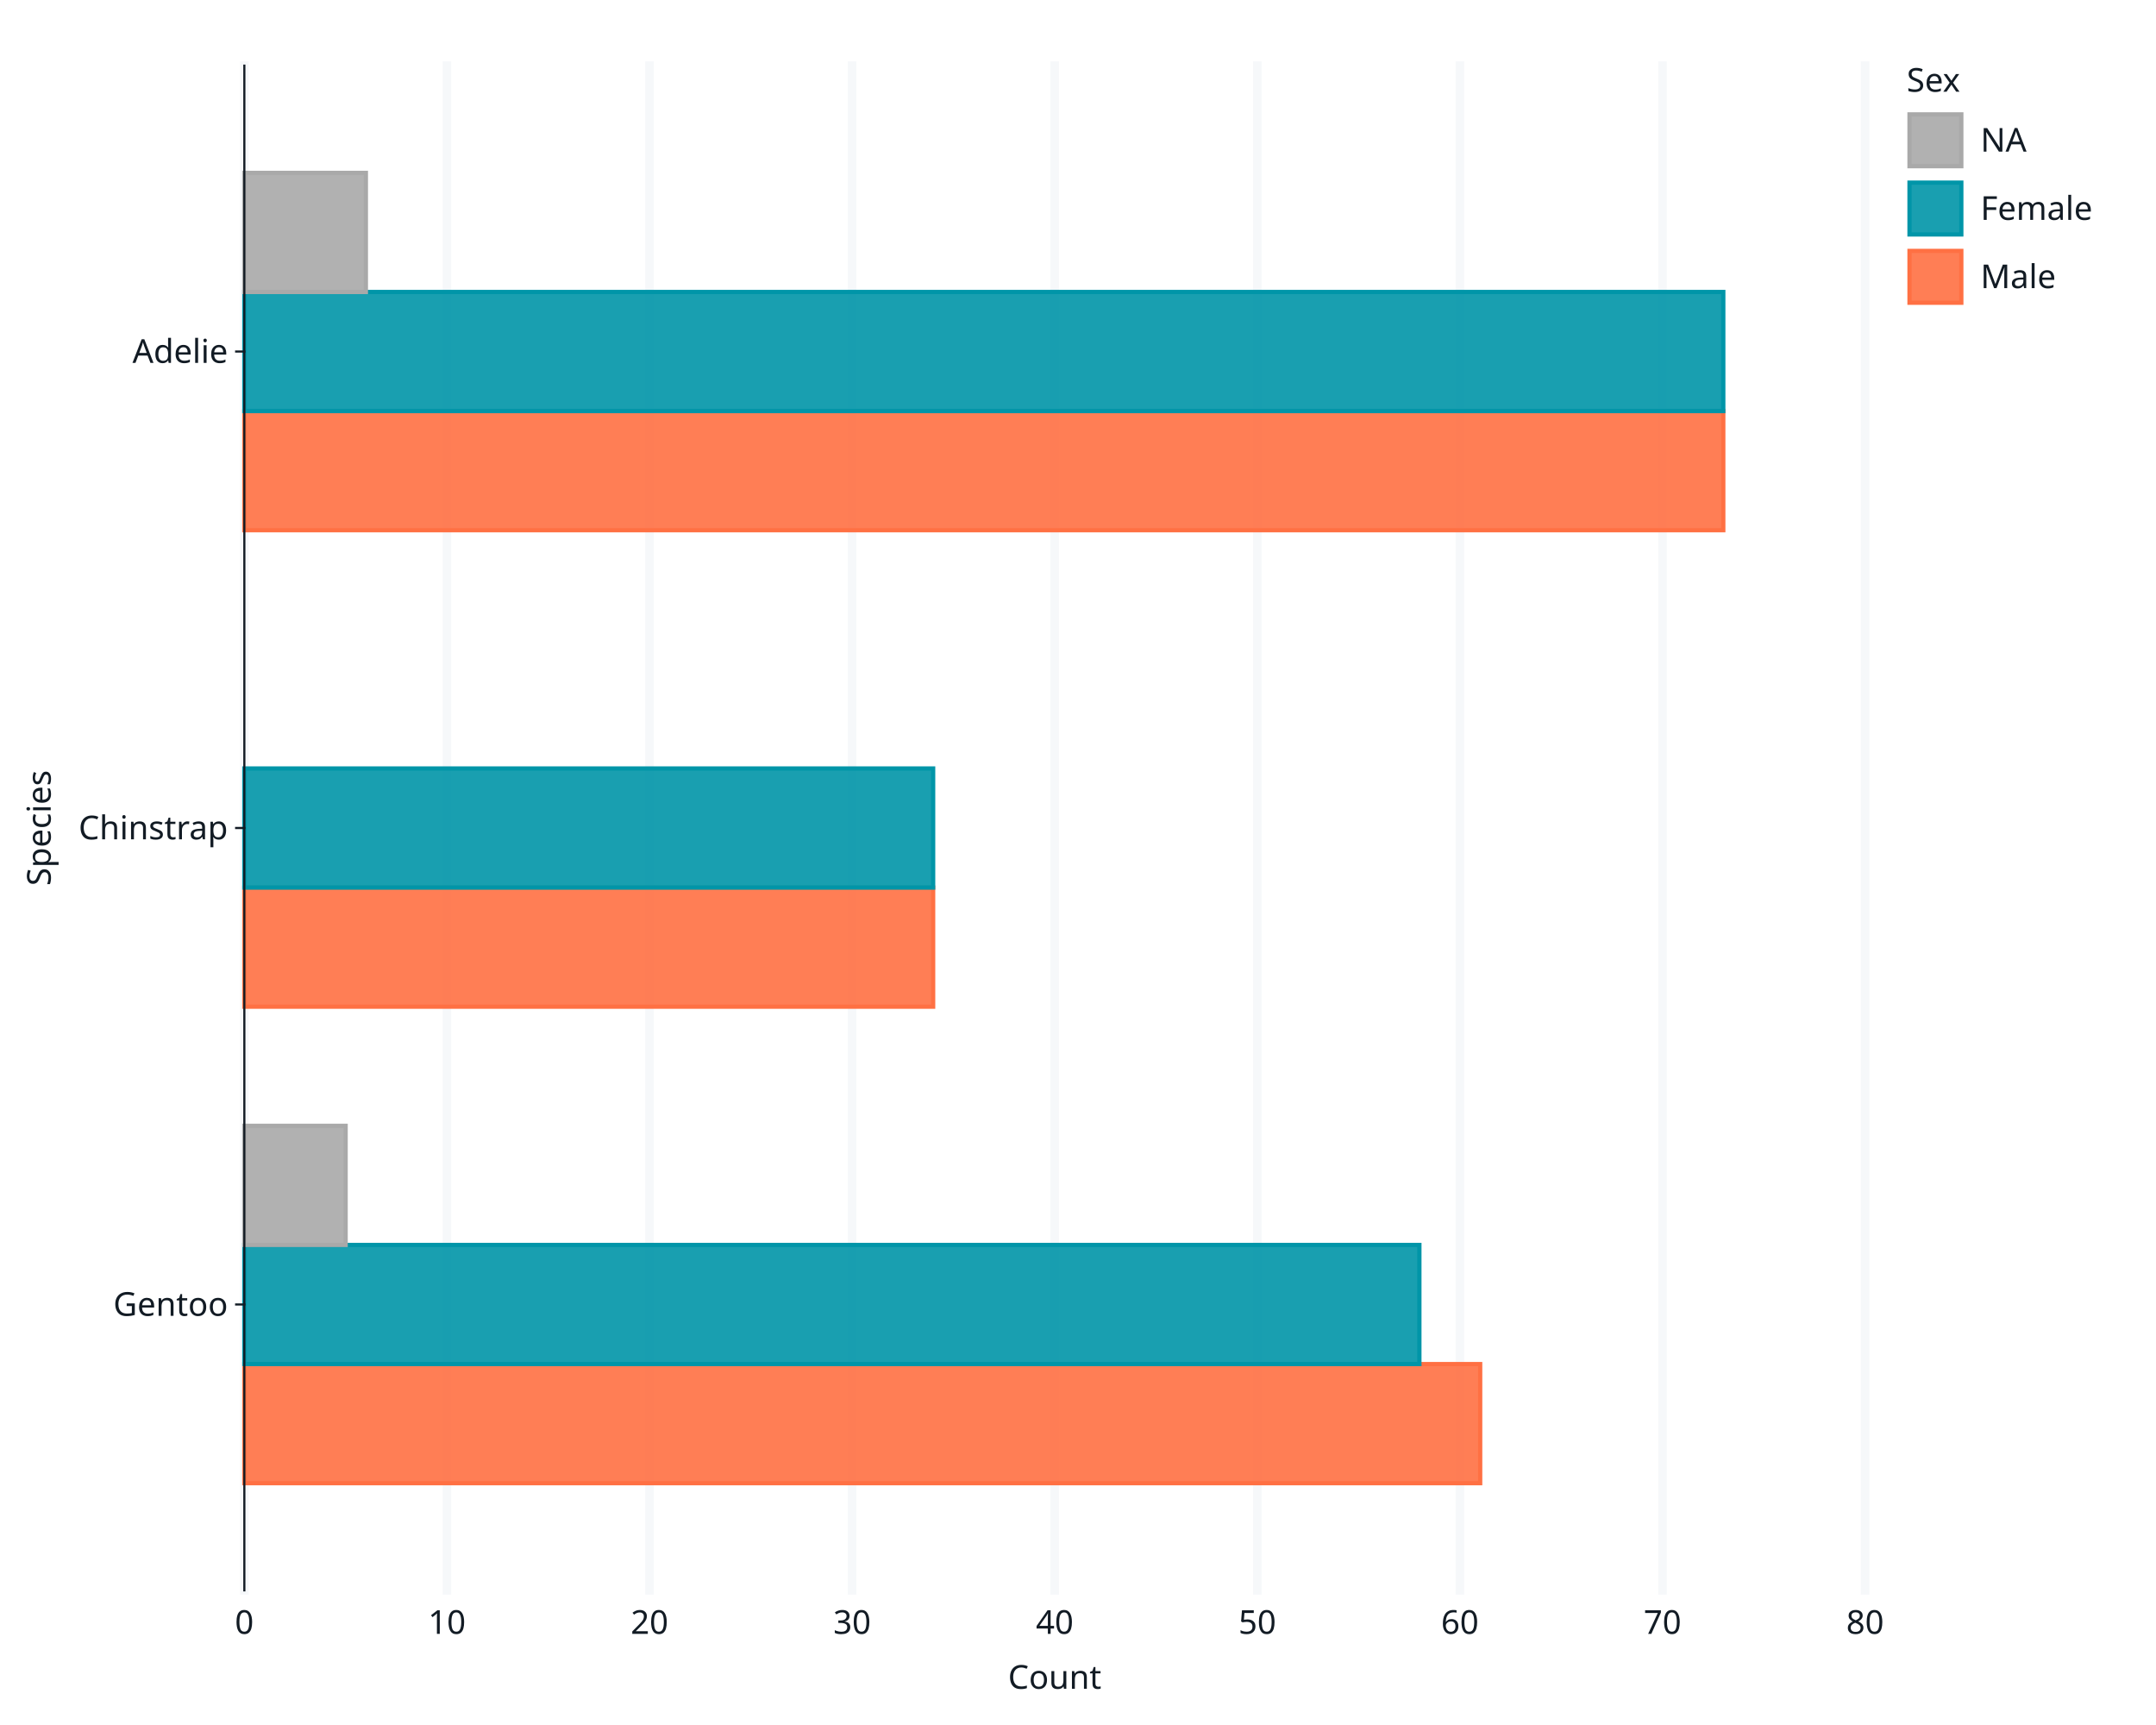
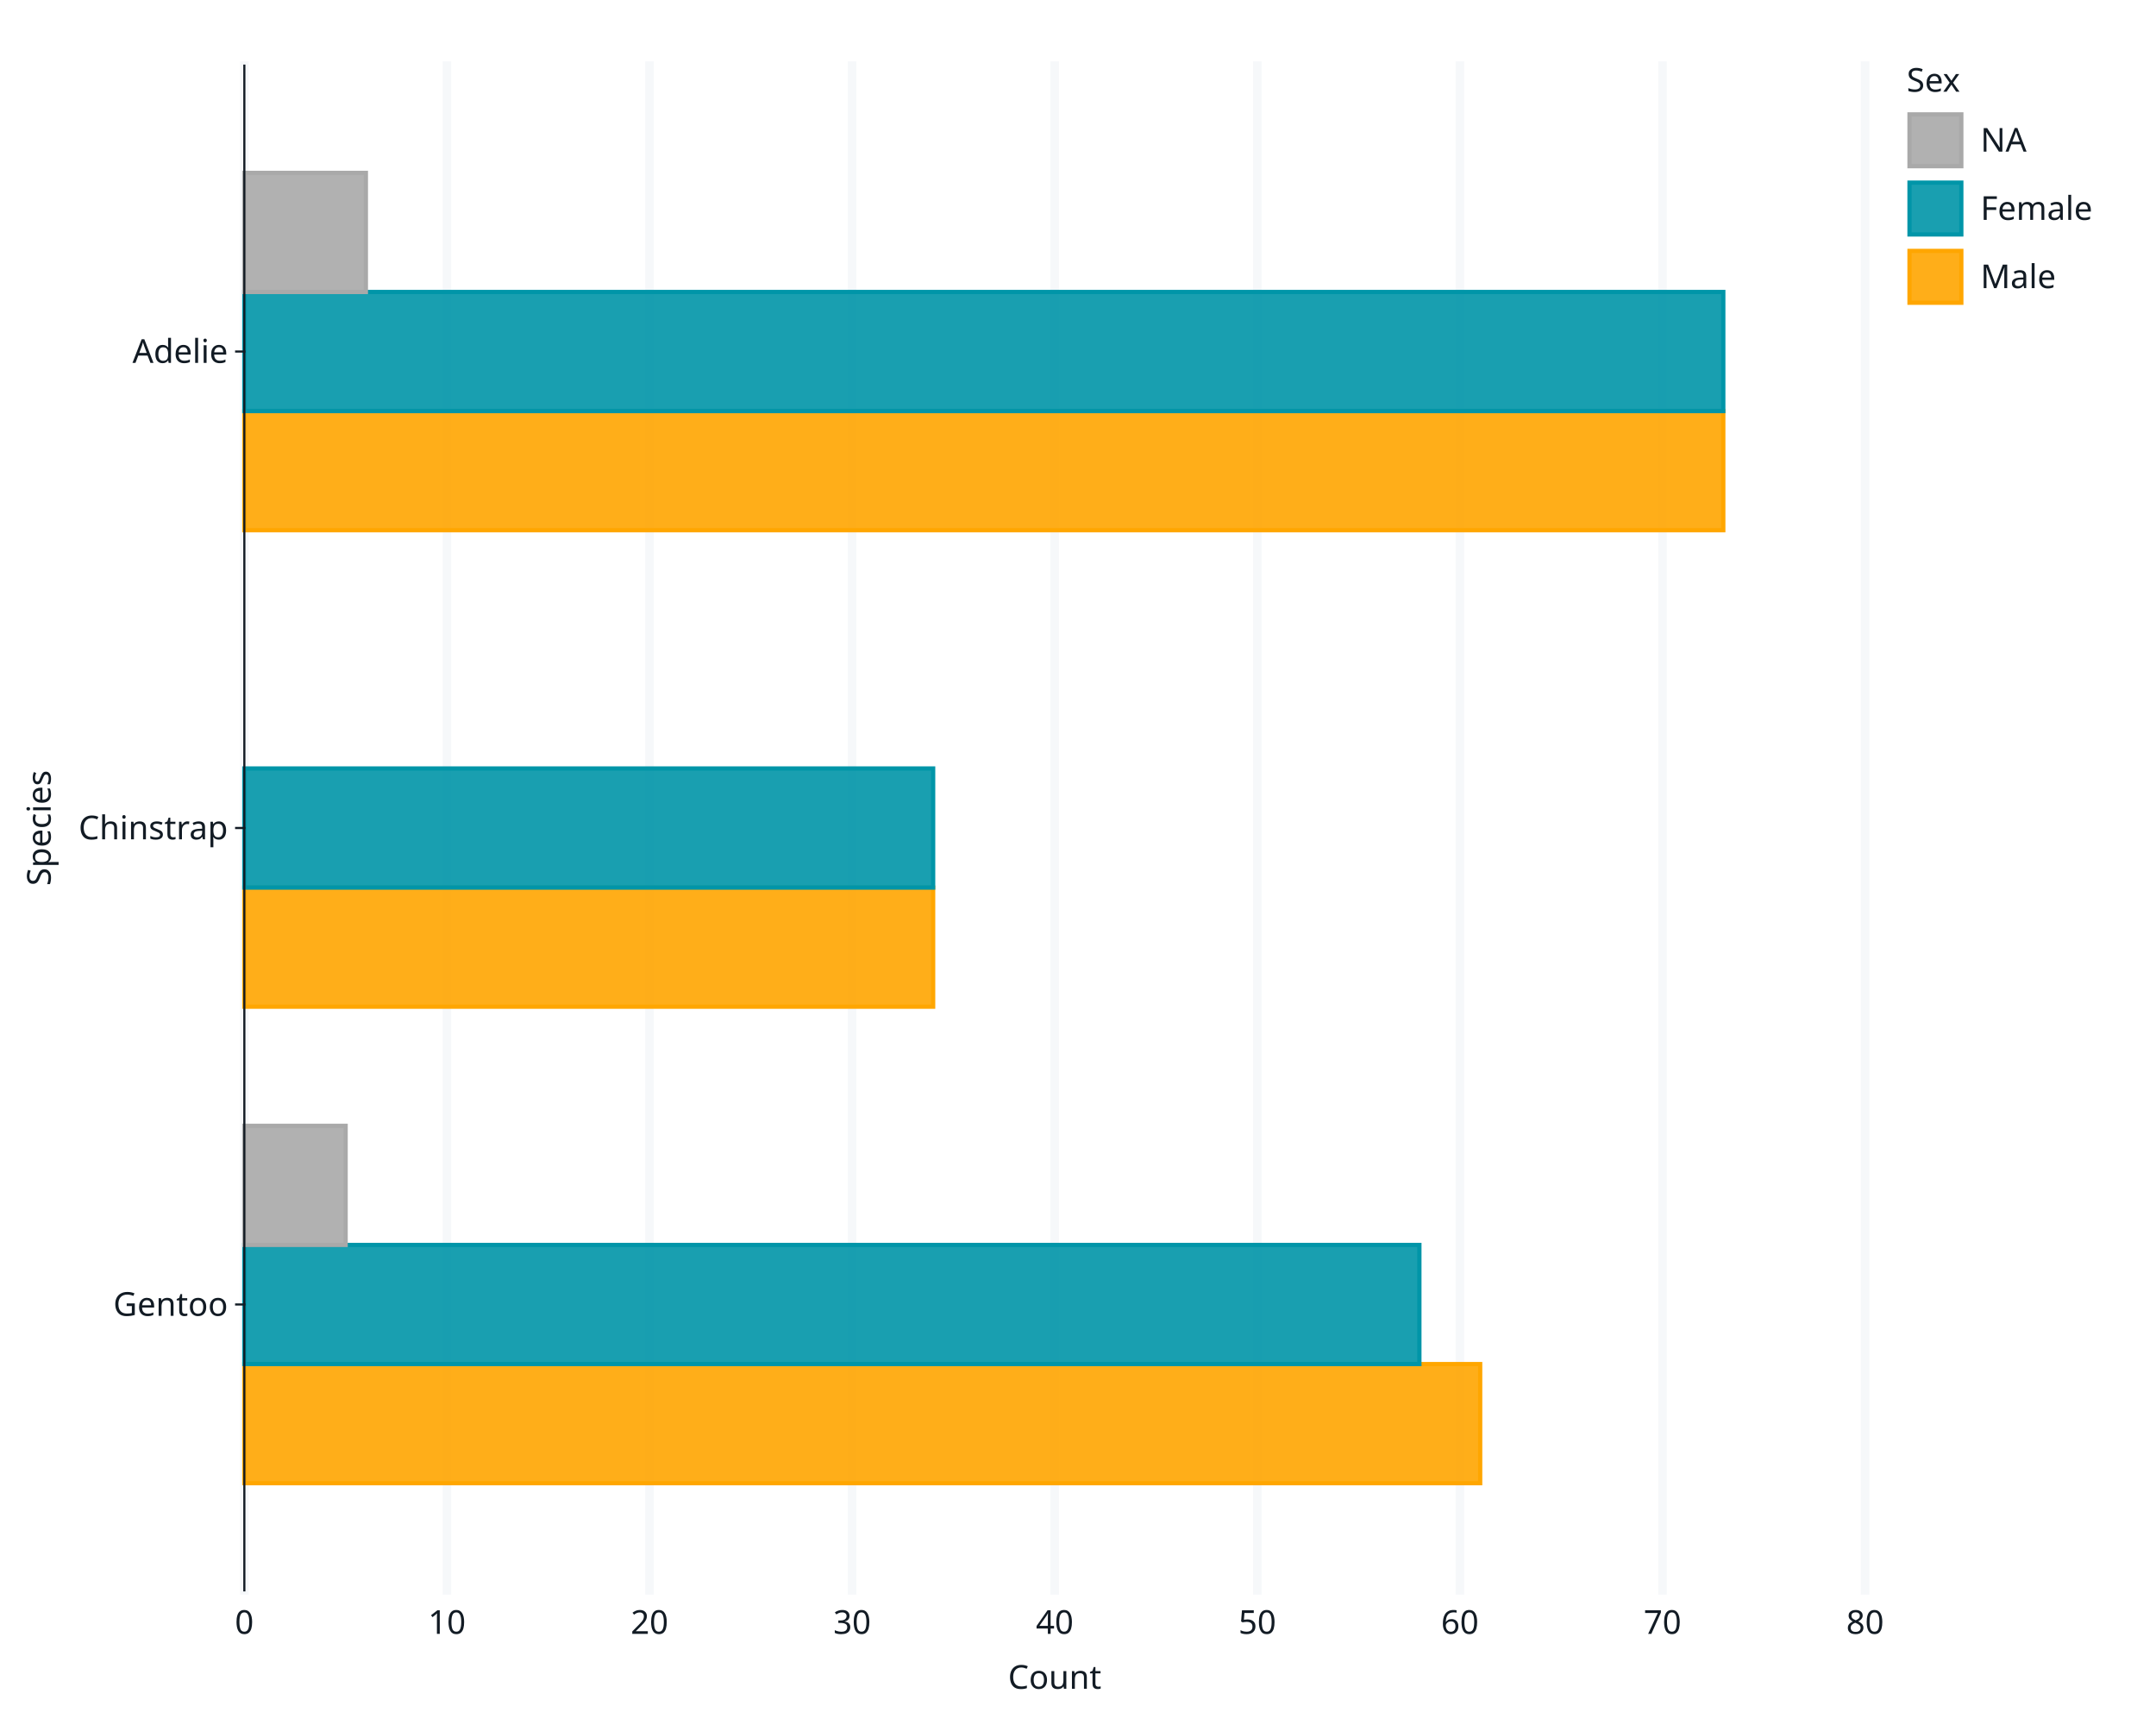
<svg xmlns="http://www.w3.org/2000/svg" class="svglite" data-engine-version="2.0" width="720.00pt" height="576.00pt" viewBox="0 0 720.00 576.00">
  <defs>
    <style type="text/css">
    .svglite line, .svglite polyline, .svglite polygon, .svglite path, .svglite rect, .svglite circle {
      fill: none;
      stroke: #000000;
      stroke-linecap: round;
      stroke-linejoin: round;
      stroke-miterlimit: 10.00;
    }
  </style>
  </defs>
  <rect width="100%" height="100%" style="stroke: none; fill: #FFFFFF;" />
  <defs>
    <clipPath id="cpMC4wMHw3MjAuMDB8MC4wMHw1NzYuMDA=">
      <rect x="0.00" y="0.00" width="720.00" height="576.00" />
    </clipPath>
  </defs>
  <g clip-path="url(#cpMC4wMHw3MjAuMDB8MC4wMHw1NzYuMDA=)">
    <rect x="0" y="0.00" width="720.00" height="576.00" style="stroke-width: 0.71; stroke: #FFFFFF; fill: #FFFFFF;" />
    <rect x="81.60" y="21.92" width="541.26" height="509.13" style="stroke-width: 0.71; stroke: #FFFFFF; fill: #FFFFFF;" />
    <polyline points="81.60,531.05 81.60,21.92 " style="stroke-width: 2.85; stroke: #F6F8FA; stroke-linecap: square;" />
    <polyline points="149.25,531.05 149.25,21.92 " style="stroke-width: 2.85; stroke: #F6F8FA; stroke-linecap: square;" />
    <polyline points="216.91,531.05 216.91,21.92 " style="stroke-width: 2.85; stroke: #F6F8FA; stroke-linecap: square;" />
    <polyline points="284.57,531.05 284.57,21.92 " style="stroke-width: 2.85; stroke: #F6F8FA; stroke-linecap: square;" />
    <polyline points="352.22,531.05 352.22,21.92 " style="stroke-width: 2.85; stroke: #F6F8FA; stroke-linecap: square;" />
    <polyline points="419.88,531.05 419.88,21.92 " style="stroke-width: 2.85; stroke: #F6F8FA; stroke-linecap: square;" />
    <polyline points="487.54,531.05 487.54,21.92 " style="stroke-width: 2.85; stroke: #F6F8FA; stroke-linecap: square;" />
    <polyline points="555.20,531.05 555.20,21.92 " style="stroke-width: 2.85; stroke: #F6F8FA; stroke-linecap: square;" />
    <polyline points="622.85,531.05 622.85,21.92 " style="stroke-width: 2.85; stroke: #F6F8FA; stroke-linecap: square;" />
-     <rect x="81.60" y="455.48" width="412.71" height="39.78" style="stroke-width: 1.41; stroke: #FF7043; stroke-linecap: butt; stroke-linejoin: miter; fill: #FF7043; fill-opacity: 0.90;" />
+     <rect x="81.60" y="455.48" width="412.71" height="39.78" style="stroke-width: 1.41; stroke: #FFA600; stroke-linecap: butt; stroke-linejoin: miter; fill: #FFA600; fill-opacity: 0.90;" />
    <rect x="81.60" y="415.70" width="392.41" height="39.78" style="stroke-width: 1.41; stroke: #0095A8; stroke-linecap: butt; stroke-linejoin: miter; fill: #0095A8; fill-opacity: 0.90;" />
    <rect x="81.60" y="375.92" width="33.83" height="39.78" style="stroke-width: 1.41; stroke: #A9A9A9; stroke-linecap: butt; stroke-linejoin: miter; fill: #A9A9A9; fill-opacity: 0.90;" />
-     <rect x="81.60" y="296.37" width="230.03" height="39.78" style="stroke-width: 1.41; stroke: #FF7043; stroke-linecap: butt; stroke-linejoin: miter; fill: #FF7043; fill-opacity: 0.90;" />
+     <rect x="81.60" y="296.37" width="230.03" height="39.78" style="stroke-width: 1.41; stroke: #FFA600; stroke-linecap: butt; stroke-linejoin: miter; fill: #FFA600; fill-opacity: 0.90;" />
    <rect x="81.60" y="256.60" width="230.03" height="39.78" style="stroke-width: 1.41; stroke: #0095A8; stroke-linecap: butt; stroke-linejoin: miter; fill: #0095A8; fill-opacity: 0.90;" />
-     <rect x="81.60" y="137.27" width="493.90" height="39.78" style="stroke-width: 1.41; stroke: #FF7043; stroke-linecap: butt; stroke-linejoin: miter; fill: #FF7043; fill-opacity: 0.90;" />
+     <rect x="81.60" y="137.27" width="493.90" height="39.78" style="stroke-width: 1.41; stroke: #FFA600; stroke-linecap: butt; stroke-linejoin: miter; fill: #FFA600; fill-opacity: 0.90;" />
    <rect x="81.60" y="97.49" width="493.90" height="39.78" style="stroke-width: 1.41; stroke: #0095A8; stroke-linecap: butt; stroke-linejoin: miter; fill: #0095A8; fill-opacity: 0.90;" />
    <rect x="81.60" y="57.72" width="40.59" height="39.78" style="stroke-width: 1.41; stroke: #A9A9A9; stroke-linecap: butt; stroke-linejoin: miter; fill: #A9A9A9; fill-opacity: 0.90;" />
    <polyline points="81.60,531.05 81.60,21.92 " style="stroke-width: 0.71; stroke: #121B24; stroke-linecap: square;" />
    <text x="76.12" y="439.37" text-anchor="end" style="font-size: 11.00px; fill: #121B24; font-family: sans;" textLength="36.09px" lengthAdjust="spacingAndGlyphs">Gentoo</text>
    <text x="76.12" y="280.27" text-anchor="end" style="font-size: 11.00px; fill: #121B24; font-family: sans;" textLength="47.08px" lengthAdjust="spacingAndGlyphs">Chinstrap</text>
    <text x="76.12" y="121.17" text-anchor="end" style="font-size: 11.00px; fill: #121B24; font-family: sans;" textLength="30.58px" lengthAdjust="spacingAndGlyphs">Adelie</text>
    <polyline points="78.86,435.59 81.60,435.59 " style="stroke-width: 0.71; stroke: #121B24; stroke-linecap: square;" />
    <polyline points="78.86,276.48 81.60,276.48 " style="stroke-width: 0.71; stroke: #121B24; stroke-linecap: square;" />
    <polyline points="78.86,117.38 81.60,117.38 " style="stroke-width: 0.71; stroke: #121B24; stroke-linecap: square;" />
    <text x="81.60" y="545.56" text-anchor="middle" style="font-size: 11.00px; fill: #121B24; font-family: sans;" textLength="6.12px" lengthAdjust="spacingAndGlyphs">0</text>
    <text x="149.25" y="545.56" text-anchor="middle" style="font-size: 11.00px; fill: #121B24; font-family: sans;" textLength="12.24px" lengthAdjust="spacingAndGlyphs">10</text>
    <text x="216.91" y="545.56" text-anchor="middle" style="font-size: 11.00px; fill: #121B24; font-family: sans;" textLength="12.24px" lengthAdjust="spacingAndGlyphs">20</text>
    <text x="284.57" y="545.56" text-anchor="middle" style="font-size: 11.00px; fill: #121B24; font-family: sans;" textLength="12.24px" lengthAdjust="spacingAndGlyphs">30</text>
    <text x="352.22" y="545.56" text-anchor="middle" style="font-size: 11.00px; fill: #121B24; font-family: sans;" textLength="12.24px" lengthAdjust="spacingAndGlyphs">40</text>
    <text x="419.88" y="545.56" text-anchor="middle" style="font-size: 11.00px; fill: #121B24; font-family: sans;" textLength="12.24px" lengthAdjust="spacingAndGlyphs">50</text>
    <text x="487.54" y="545.56" text-anchor="middle" style="font-size: 11.00px; fill: #121B24; font-family: sans;" textLength="12.24px" lengthAdjust="spacingAndGlyphs">60</text>
    <text x="555.20" y="545.56" text-anchor="middle" style="font-size: 11.00px; fill: #121B24; font-family: sans;" textLength="12.24px" lengthAdjust="spacingAndGlyphs">70</text>
    <text x="622.85" y="545.56" text-anchor="middle" style="font-size: 11.00px; fill: #121B24; font-family: sans;" textLength="12.24px" lengthAdjust="spacingAndGlyphs">80</text>
    <text x="352.22" y="563.90" text-anchor="middle" style="font-size: 11.00px; fill: #121B24; font-family: sans;" textLength="29.36px" lengthAdjust="spacingAndGlyphs">Count</text>
    <text transform="translate(16.93,276.48) rotate(-90)" text-anchor="middle" style="font-size: 11.00px; fill: #121B24; font-family: sans;" textLength="39.14px" lengthAdjust="spacingAndGlyphs">Species</text>
    <rect x="628.52" y="21.92" width="69.56" height="88.32" style="stroke-width: 0.71; stroke: none; fill: #FFFFFF;" />
    <text x="636.74" y="30.63" style="font-size: 11.00px; fill: #121B24; font-family: sans;" textLength="18.96px" lengthAdjust="spacingAndGlyphs">Sex</text>
    <rect x="636.74" y="37.25" width="19.18" height="19.18" style="stroke-width: 0.71; stroke: #FFFFFF; fill: #FFFFFF;" />
    <rect x="637.68" y="38.19" width="17.31" height="17.31" style="stroke-width: 1.41; stroke: #A9A9A9; stroke-linecap: butt; stroke-linejoin: miter; fill: #A9A9A9; fill-opacity: 0.90;" />
    <rect x="636.74" y="60.05" width="19.18" height="19.18" style="stroke-width: 0.71; stroke: #FFFFFF; fill: #FFFFFF;" />
    <rect x="637.68" y="60.98" width="17.31" height="17.31" style="stroke-width: 1.41; stroke: #0095A8; stroke-linecap: butt; stroke-linejoin: miter; fill: #0095A8; fill-opacity: 0.90;" />
    <rect x="636.74" y="82.84" width="19.18" height="19.18" style="stroke-width: 0.71; stroke: #FFFFFF; fill: #FFFFFF;" />
-     <rect x="637.68" y="83.78" width="17.31" height="17.31" style="stroke-width: 1.41; stroke: #FF7043; stroke-linecap: butt; stroke-linejoin: miter; fill: #FF7043; fill-opacity: 0.90;" />
+     <rect x="637.68" y="83.78" width="17.31" height="17.31" style="stroke-width: 1.41; stroke: #FFA600; stroke-linecap: butt; stroke-linejoin: miter; fill: #FFA600; fill-opacity: 0.90;" />
    <text x="661.40" y="50.63" style="font-size: 11.00px; fill: #121B24; font-family: sans;" textLength="15.29px" lengthAdjust="spacingAndGlyphs">NA</text>
    <text x="661.40" y="73.42" style="font-size: 11.00px; fill: #121B24; font-family: sans;" textLength="36.68px" lengthAdjust="spacingAndGlyphs">Female</text>
    <text x="661.40" y="96.21" style="font-size: 11.00px; fill: #121B24; font-family: sans;" textLength="23.85px" lengthAdjust="spacingAndGlyphs">Male</text>
  </g>
</svg>
